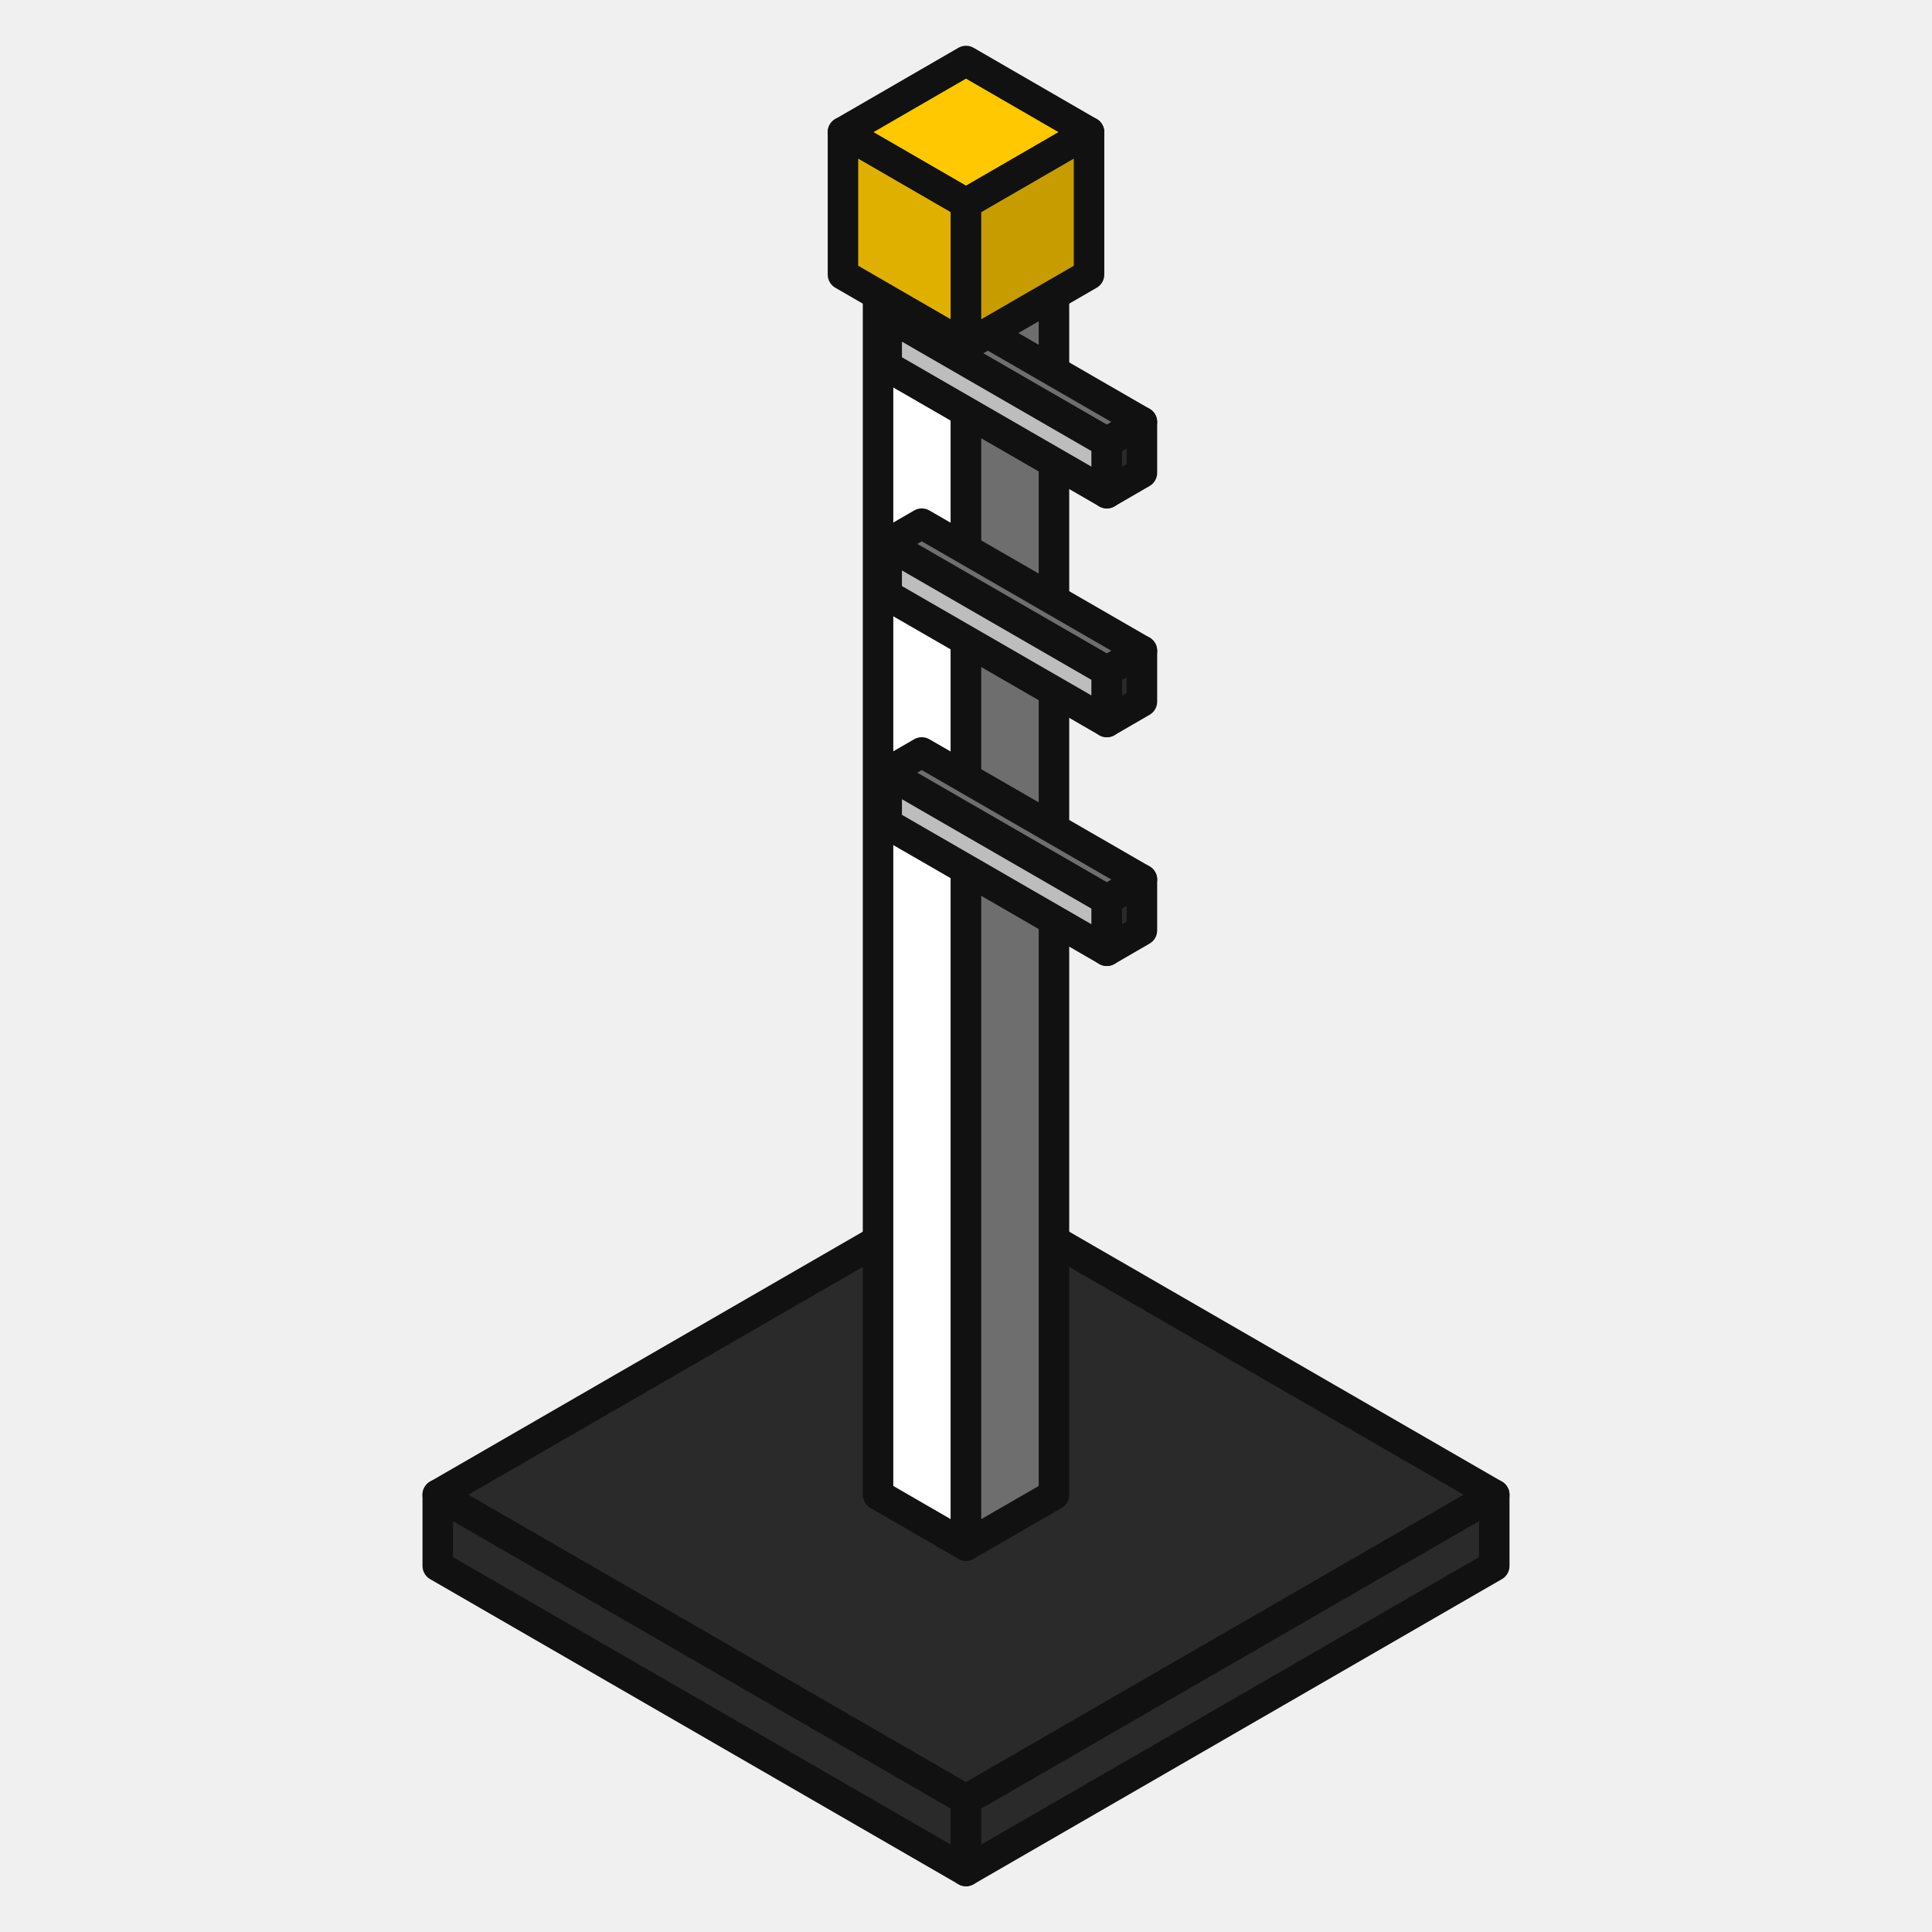
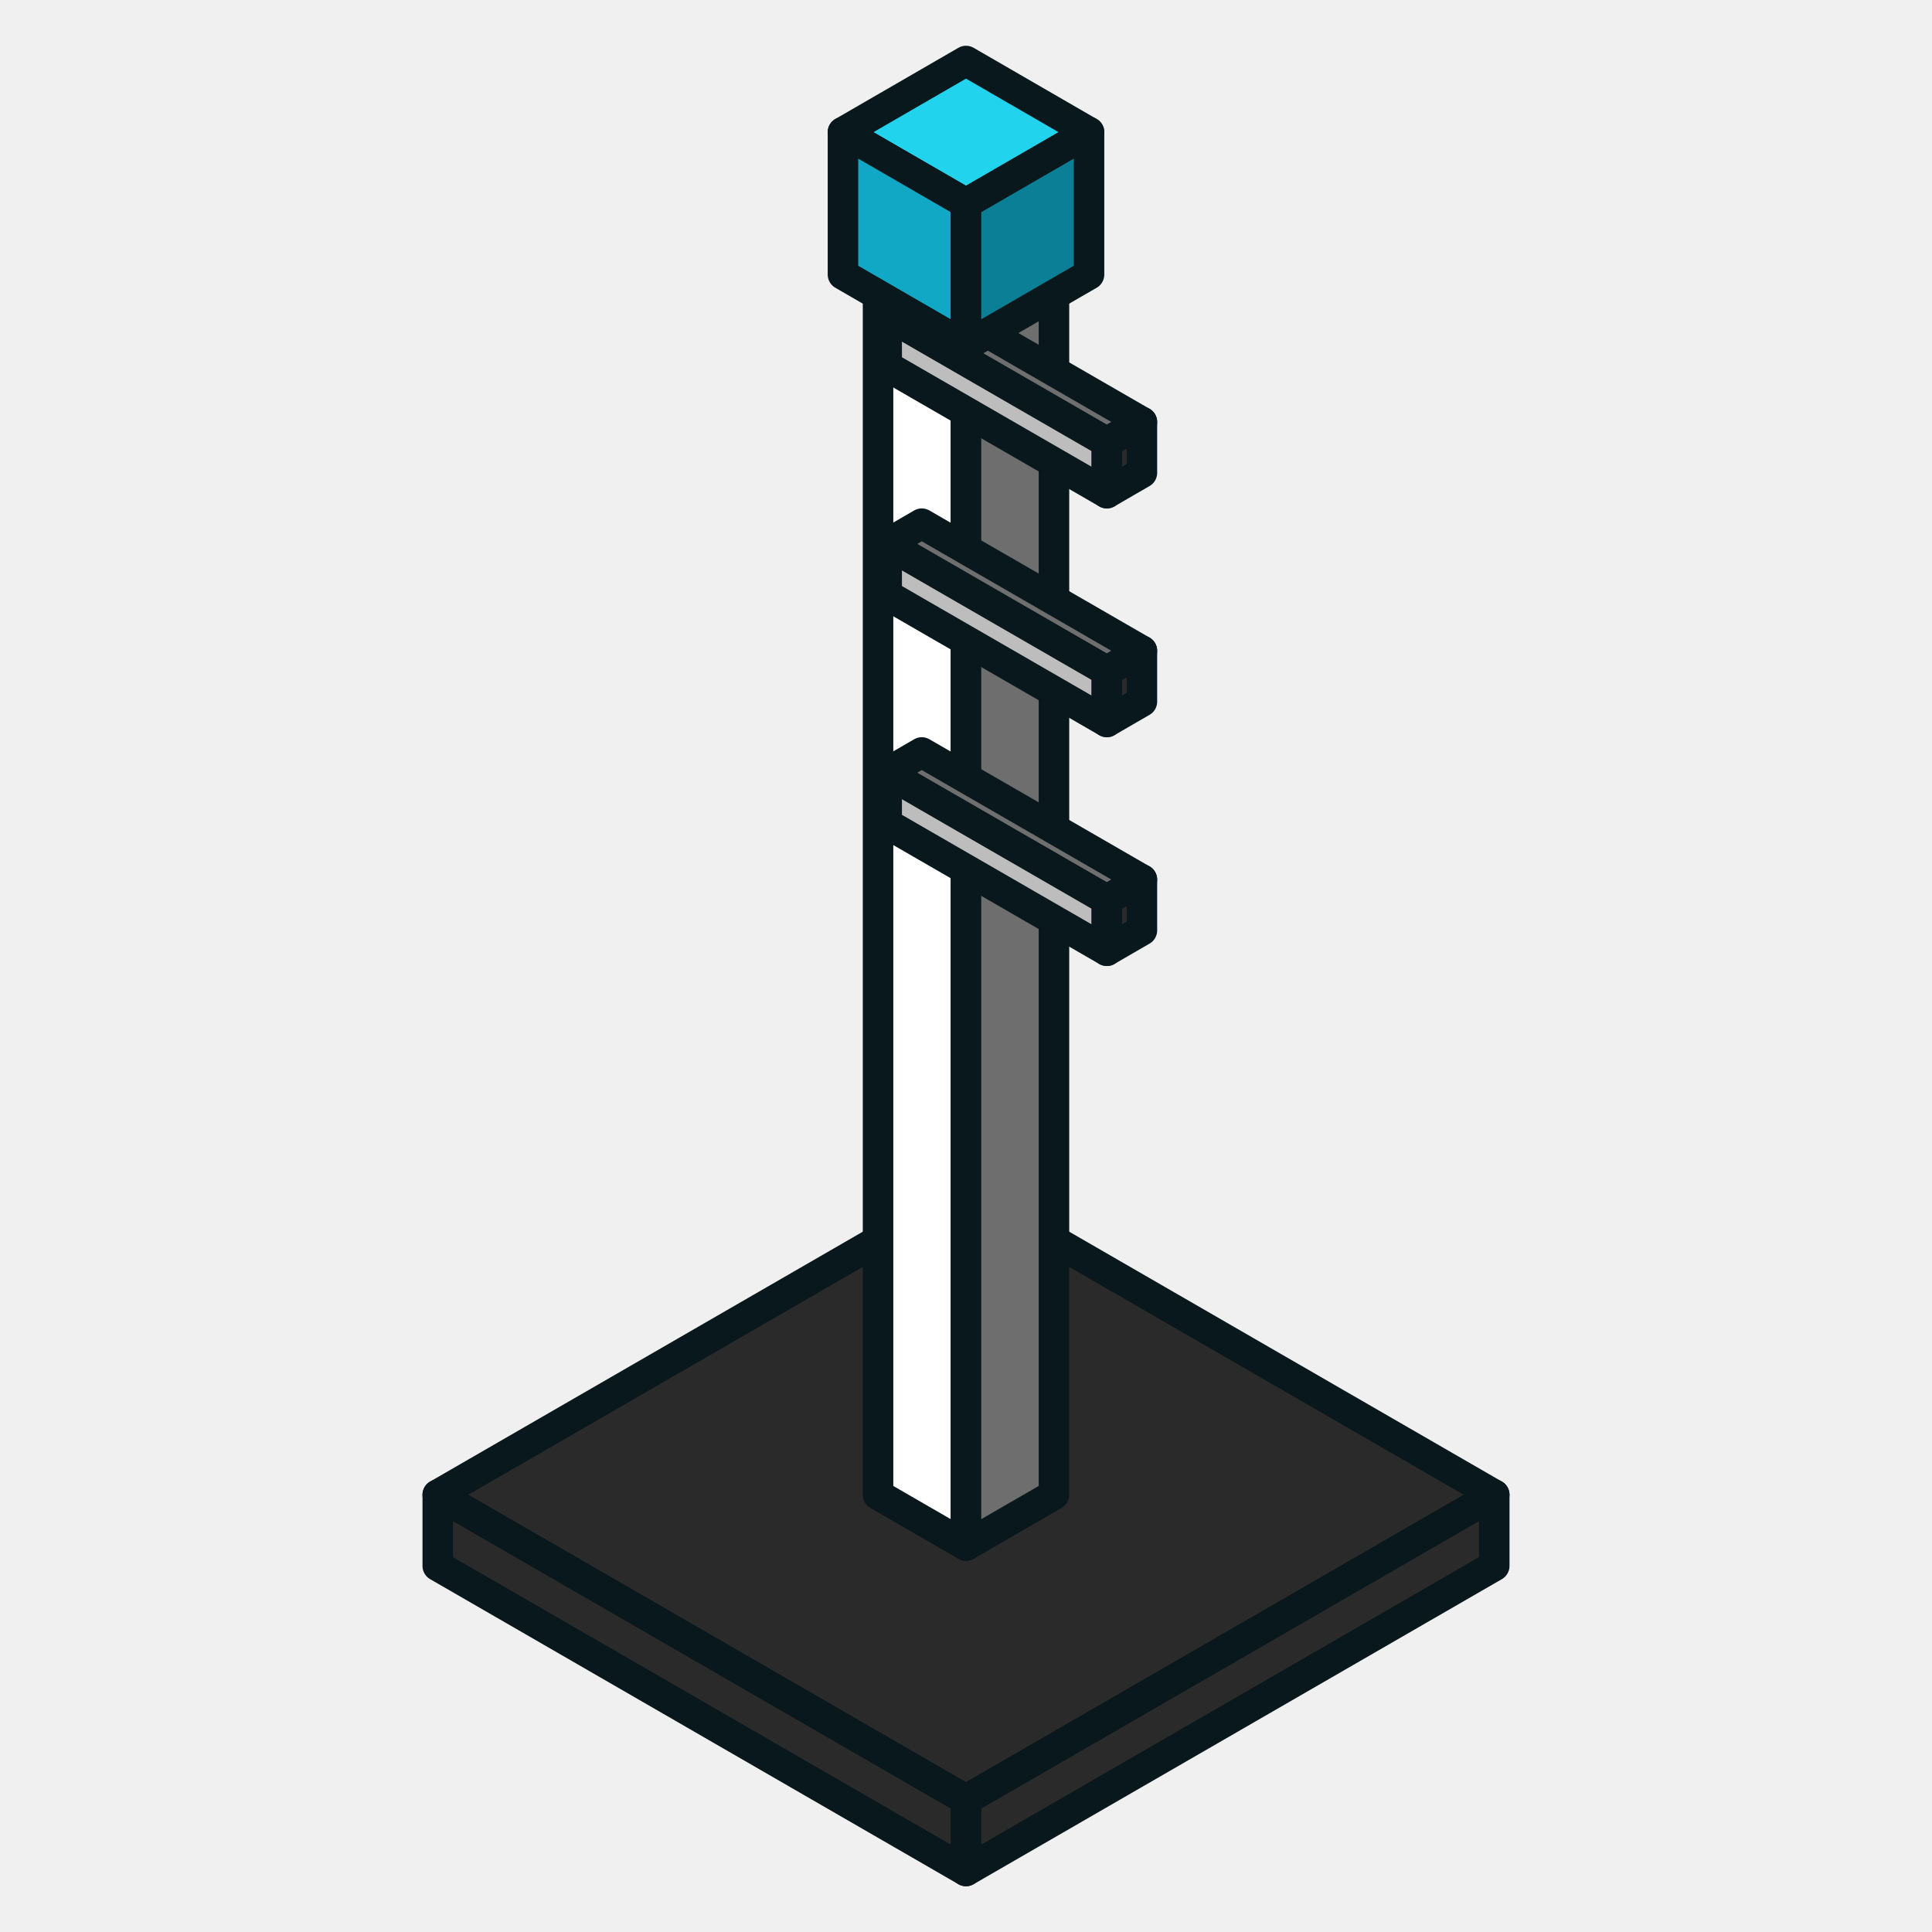
<svg xmlns="http://www.w3.org/2000/svg" viewBox="-190.0 -208.0 380.0 380.0" width="400" height="400">
-   <polygon points="0.0,26.0 103.9,86.0 0.0,146.0 -103.9,86.0" fill="#2A2A2A" stroke="#111111" stroke-width="6" stroke-linejoin="round" />
-   <polygon points="-103.9,100.0 0.0,160.0 0.0,146.0 -103.9,86.0" fill="#2A2A2A" stroke="#111111" stroke-width="6" stroke-linejoin="round" />
-   <polygon points="103.9,100.0 0.0,160.0 0.0,146.0 103.9,86.0" fill="#2A2A2A" stroke="#111111" stroke-width="6" stroke-linejoin="round" />
-   <polygon points="0.0,-164.0 17.3,-154.0 0.0,-144.0 -17.3,-154.0" fill="#BDBDBD" stroke="#111111" stroke-width="6" stroke-linejoin="round" />
-   <polygon points="-17.3,86.0 0.0,96.0 0.0,-144.0 -17.3,-154.0" fill="#FFFFFF" stroke="#111111" stroke-width="6" stroke-linejoin="round" />
-   <polygon points="17.3,86.0 0.0,96.0 0.0,-144.0 17.3,-154.0" fill="#6E6E6E" stroke="#111111" stroke-width="6" stroke-linejoin="round" />
-   <polygon points="-8.7,-60.0 34.6,-35.0 27.7,-31.0 -15.6,-56.0" fill="#6E6E6E" stroke="#111111" stroke-width="6" stroke-linejoin="round" />
-   <polygon points="-15.6,-46.0 27.7,-21.0 27.7,-31.0 -15.6,-56.0" fill="#BDBDBD" stroke="#111111" stroke-width="6" stroke-linejoin="round" />
-   <polygon points="34.6,-25.0 27.7,-21.0 27.7,-31.0 34.6,-35.0" fill="#2A2A2A" stroke="#111111" stroke-width="6" stroke-linejoin="round" />
-   <polygon points="-8.7,-105.0 34.6,-80.0 27.7,-76.0 -15.6,-101.0" fill="#6E6E6E" stroke="#111111" stroke-width="6" stroke-linejoin="round" />
-   <polygon points="-15.6,-91.0 27.7,-66.0 27.7,-76.0 -15.6,-101.0" fill="#BDBDBD" stroke="#111111" stroke-width="6" stroke-linejoin="round" />
-   <polygon points="34.6,-70.0 27.7,-66.0 27.7,-76.0 34.6,-80.0" fill="#2A2A2A" stroke="#111111" stroke-width="6" stroke-linejoin="round" />
-   <polygon points="-8.7,-150.0 34.6,-125.0 27.7,-121.0 -15.6,-146.0" fill="#6E6E6E" stroke="#111111" stroke-width="6" stroke-linejoin="round" />
-   <polygon points="-15.6,-136.0 27.7,-111.0 27.7,-121.0 -15.6,-146.0" fill="#BDBDBD" stroke="#111111" stroke-width="6" stroke-linejoin="round" />
-   <polygon points="34.6,-115.0 27.7,-111.0 27.7,-121.0 34.6,-125.0" fill="#2A2A2A" stroke="#111111" stroke-width="6" stroke-linejoin="round" />
-   <polygon points="0.0,-196.0 24.2,-182.0 0.0,-168.0 -24.2,-182.0" fill="#FFC800" stroke="#111111" stroke-width="6" stroke-linejoin="round" />
-   <polygon points="-24.2,-154.0 0.0,-140.0 0.0,-168.0 -24.2,-182.0" fill="#E0B000" stroke="#111111" stroke-width="6" stroke-linejoin="round" />
-   <polygon points="24.2,-154.0 0.0,-140.0 0.0,-168.0 24.2,-182.0" fill="#C79C00" stroke="#111111" stroke-width="6" stroke-linejoin="round" />
+   <polygon points="0.0,26.0 103.9,86.0 0.0,146.0 -103.9,86.0" fill="#2A2A2A" stroke="#08181C" stroke-width="6" stroke-linejoin="round" />
+   <polygon points="-103.9,100.0 0.0,160.0 0.0,146.0 -103.9,86.0" fill="#2A2A2A" stroke="#08181C" stroke-width="6" stroke-linejoin="round" />
+   <polygon points="103.9,100.0 0.0,160.0 0.0,146.0 103.9,86.0" fill="#2A2A2A" stroke="#08181C" stroke-width="6" stroke-linejoin="round" />
+   <polygon points="0.0,-164.0 17.3,-154.0 0.0,-144.0 -17.3,-154.0" fill="#BDBDBD" stroke="#08181C" stroke-width="6" stroke-linejoin="round" />
+   <polygon points="-17.3,86.0 0.0,96.0 0.0,-144.0 -17.3,-154.0" fill="#FFFFFF" stroke="#08181C" stroke-width="6" stroke-linejoin="round" />
+   <polygon points="17.3,86.0 0.0,96.0 0.0,-144.0 17.3,-154.0" fill="#6E6E6E" stroke="#08181C" stroke-width="6" stroke-linejoin="round" />
+   <polygon points="-8.7,-60.0 34.6,-35.0 27.7,-31.0 -15.6,-56.0" fill="#6E6E6E" stroke="#08181C" stroke-width="6" stroke-linejoin="round" />
+   <polygon points="-15.6,-46.0 27.7,-21.0 27.7,-31.0 -15.6,-56.0" fill="#BDBDBD" stroke="#08181C" stroke-width="6" stroke-linejoin="round" />
+   <polygon points="34.6,-25.0 27.7,-21.0 27.7,-31.0 34.6,-35.0" fill="#2A2A2A" stroke="#08181C" stroke-width="6" stroke-linejoin="round" />
+   <polygon points="-8.7,-105.0 34.6,-80.0 27.7,-76.0 -15.6,-101.0" fill="#6E6E6E" stroke="#08181C" stroke-width="6" stroke-linejoin="round" />
+   <polygon points="-15.6,-91.0 27.7,-66.0 27.7,-76.0 -15.6,-101.0" fill="#BDBDBD" stroke="#08181C" stroke-width="6" stroke-linejoin="round" />
+   <polygon points="34.6,-70.0 27.7,-66.0 27.7,-76.0 34.6,-80.0" fill="#2A2A2A" stroke="#08181C" stroke-width="6" stroke-linejoin="round" />
+   <polygon points="-8.7,-150.0 34.6,-125.0 27.7,-121.0 -15.6,-146.0" fill="#6E6E6E" stroke="#08181C" stroke-width="6" stroke-linejoin="round" />
+   <polygon points="-15.6,-136.0 27.7,-111.0 27.7,-121.0 -15.6,-146.0" fill="#BDBDBD" stroke="#08181C" stroke-width="6" stroke-linejoin="round" />
+   <polygon points="34.6,-115.0 27.7,-111.0 27.7,-121.0 34.6,-125.0" fill="#2A2A2A" stroke="#08181C" stroke-width="6" stroke-linejoin="round" />
+   <polygon points="0.0,-196.0 24.2,-182.0 0.0,-168.0 -24.2,-182.0" fill="#22D3EE" stroke="#08181C" stroke-width="6" stroke-linejoin="round" />
+   <polygon points="-24.2,-154.0 0.0,-140.0 0.0,-168.0 -24.2,-182.0" fill="#10A8C4" stroke="#08181C" stroke-width="6" stroke-linejoin="round" />
+   <polygon points="24.2,-154.0 0.0,-140.0 0.0,-168.0 24.2,-182.0" fill="#0B7F96" stroke="#08181C" stroke-width="6" stroke-linejoin="round" />
</svg>
